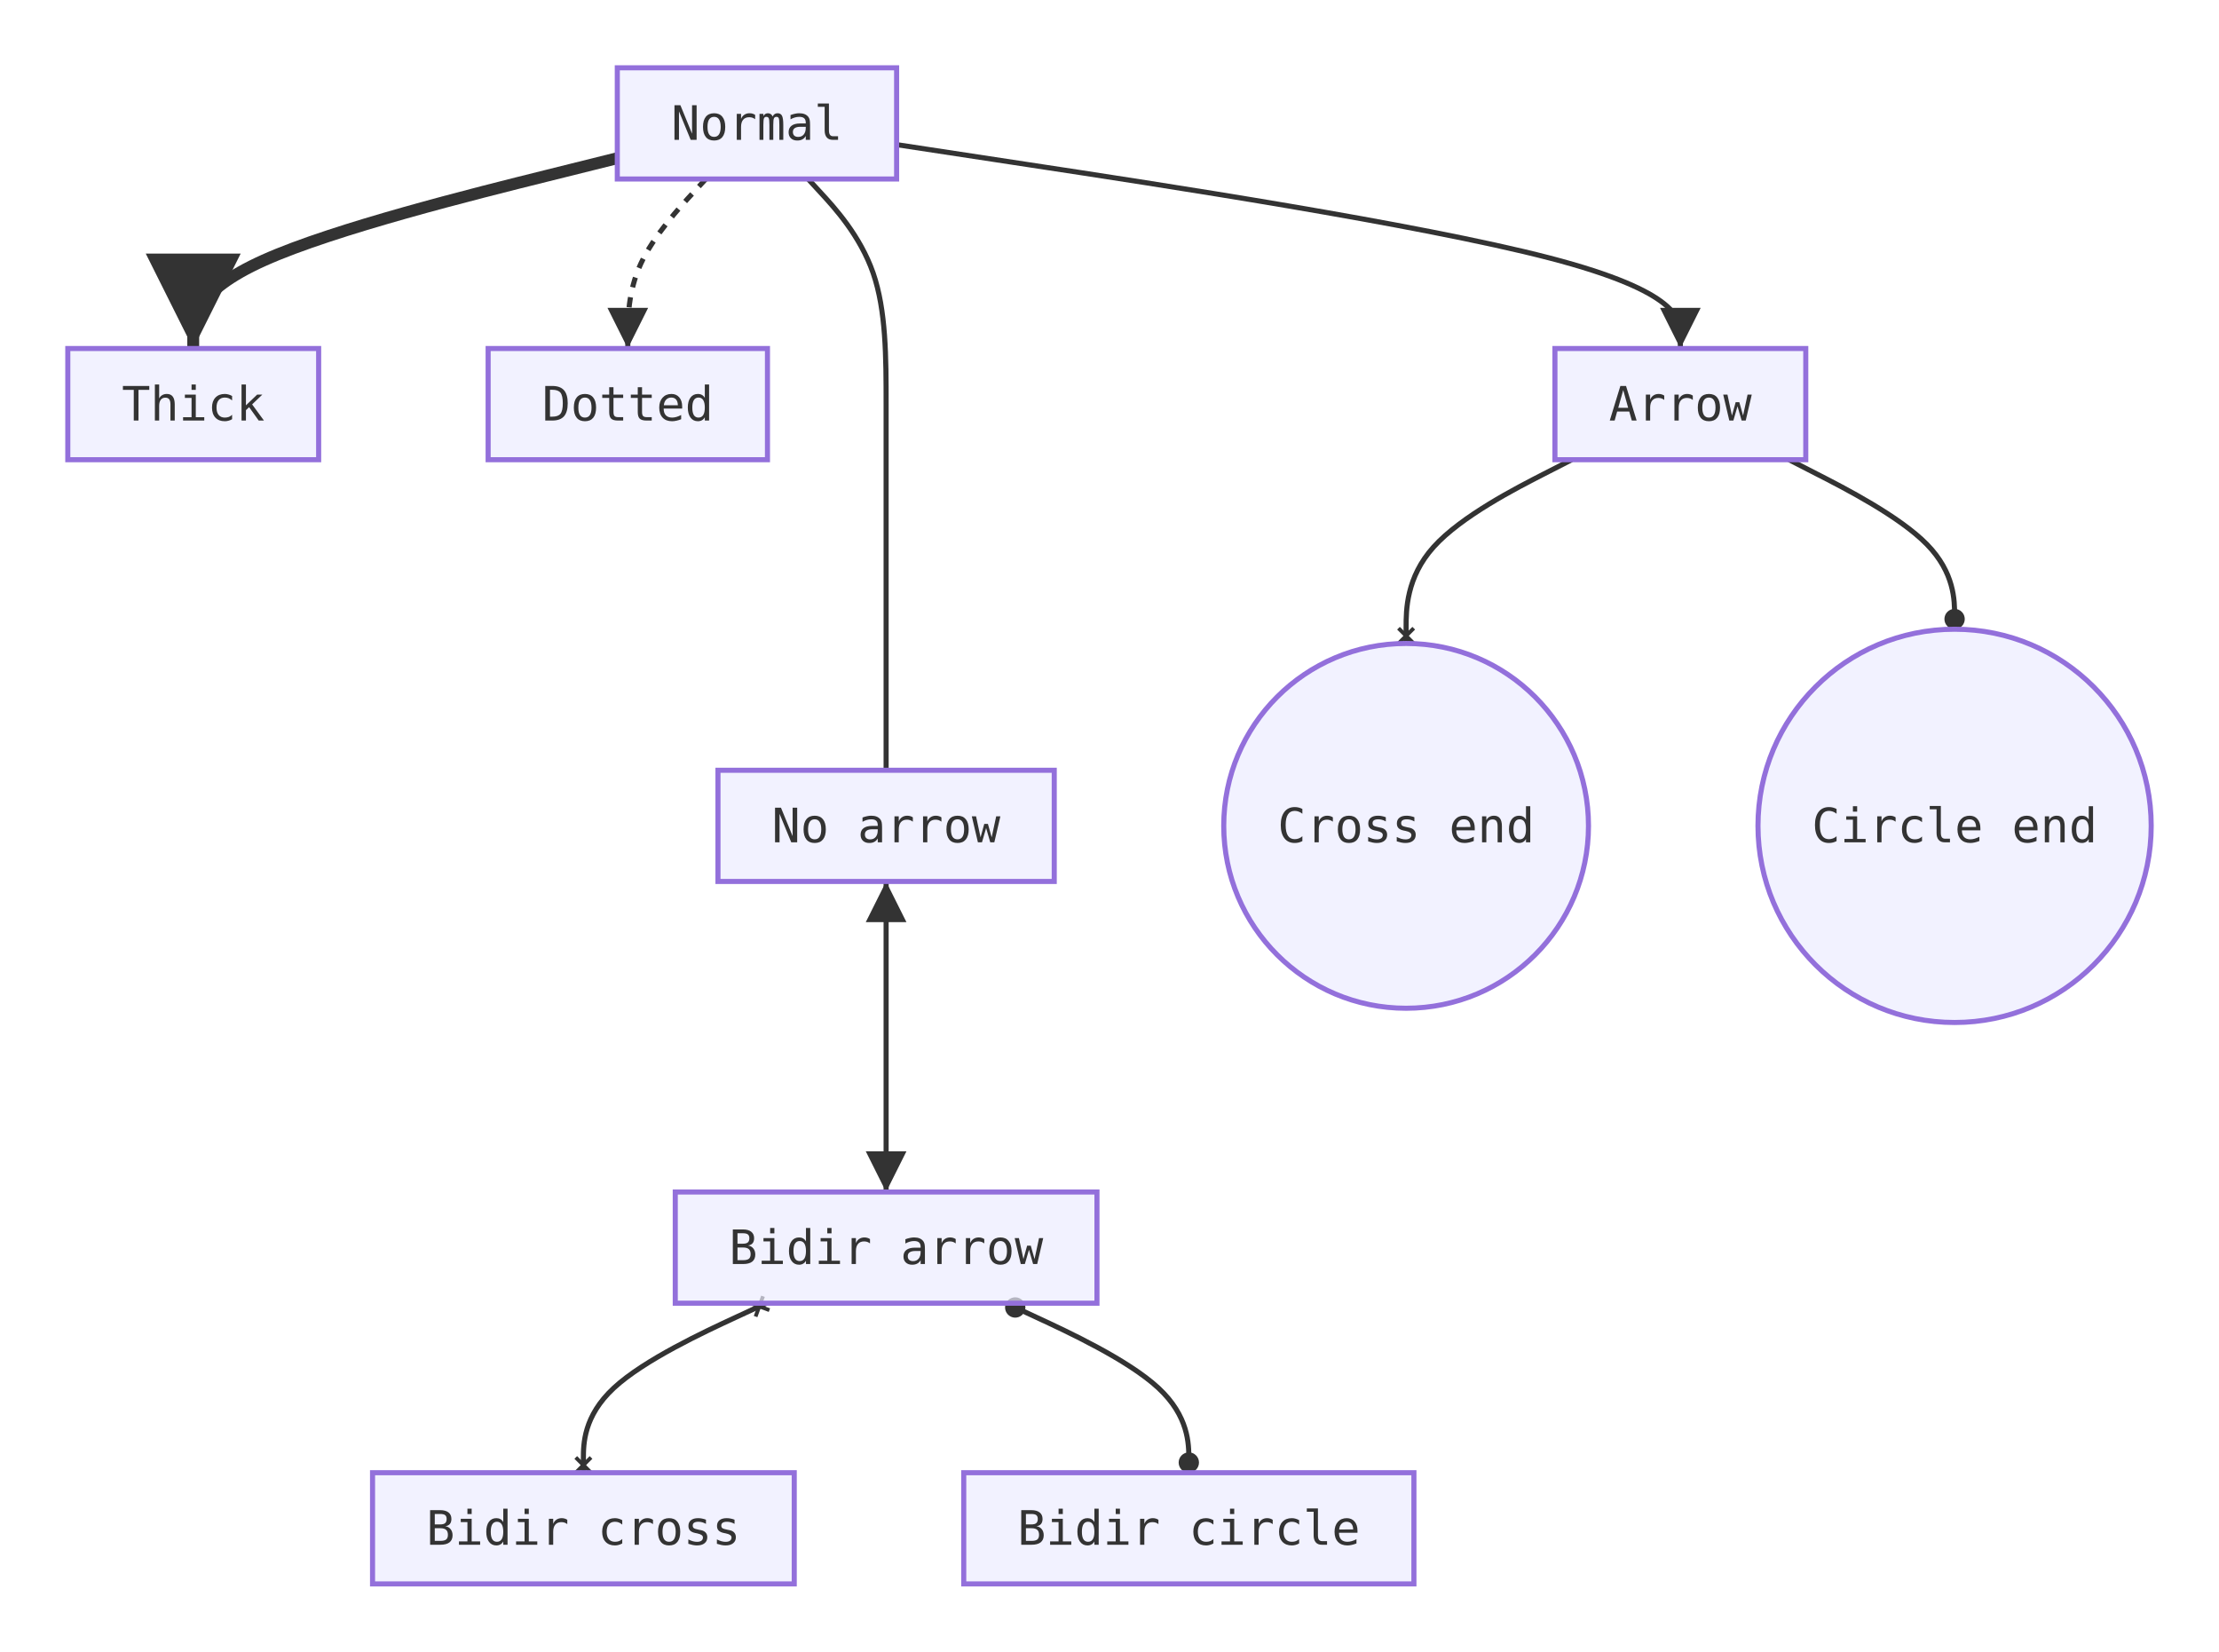
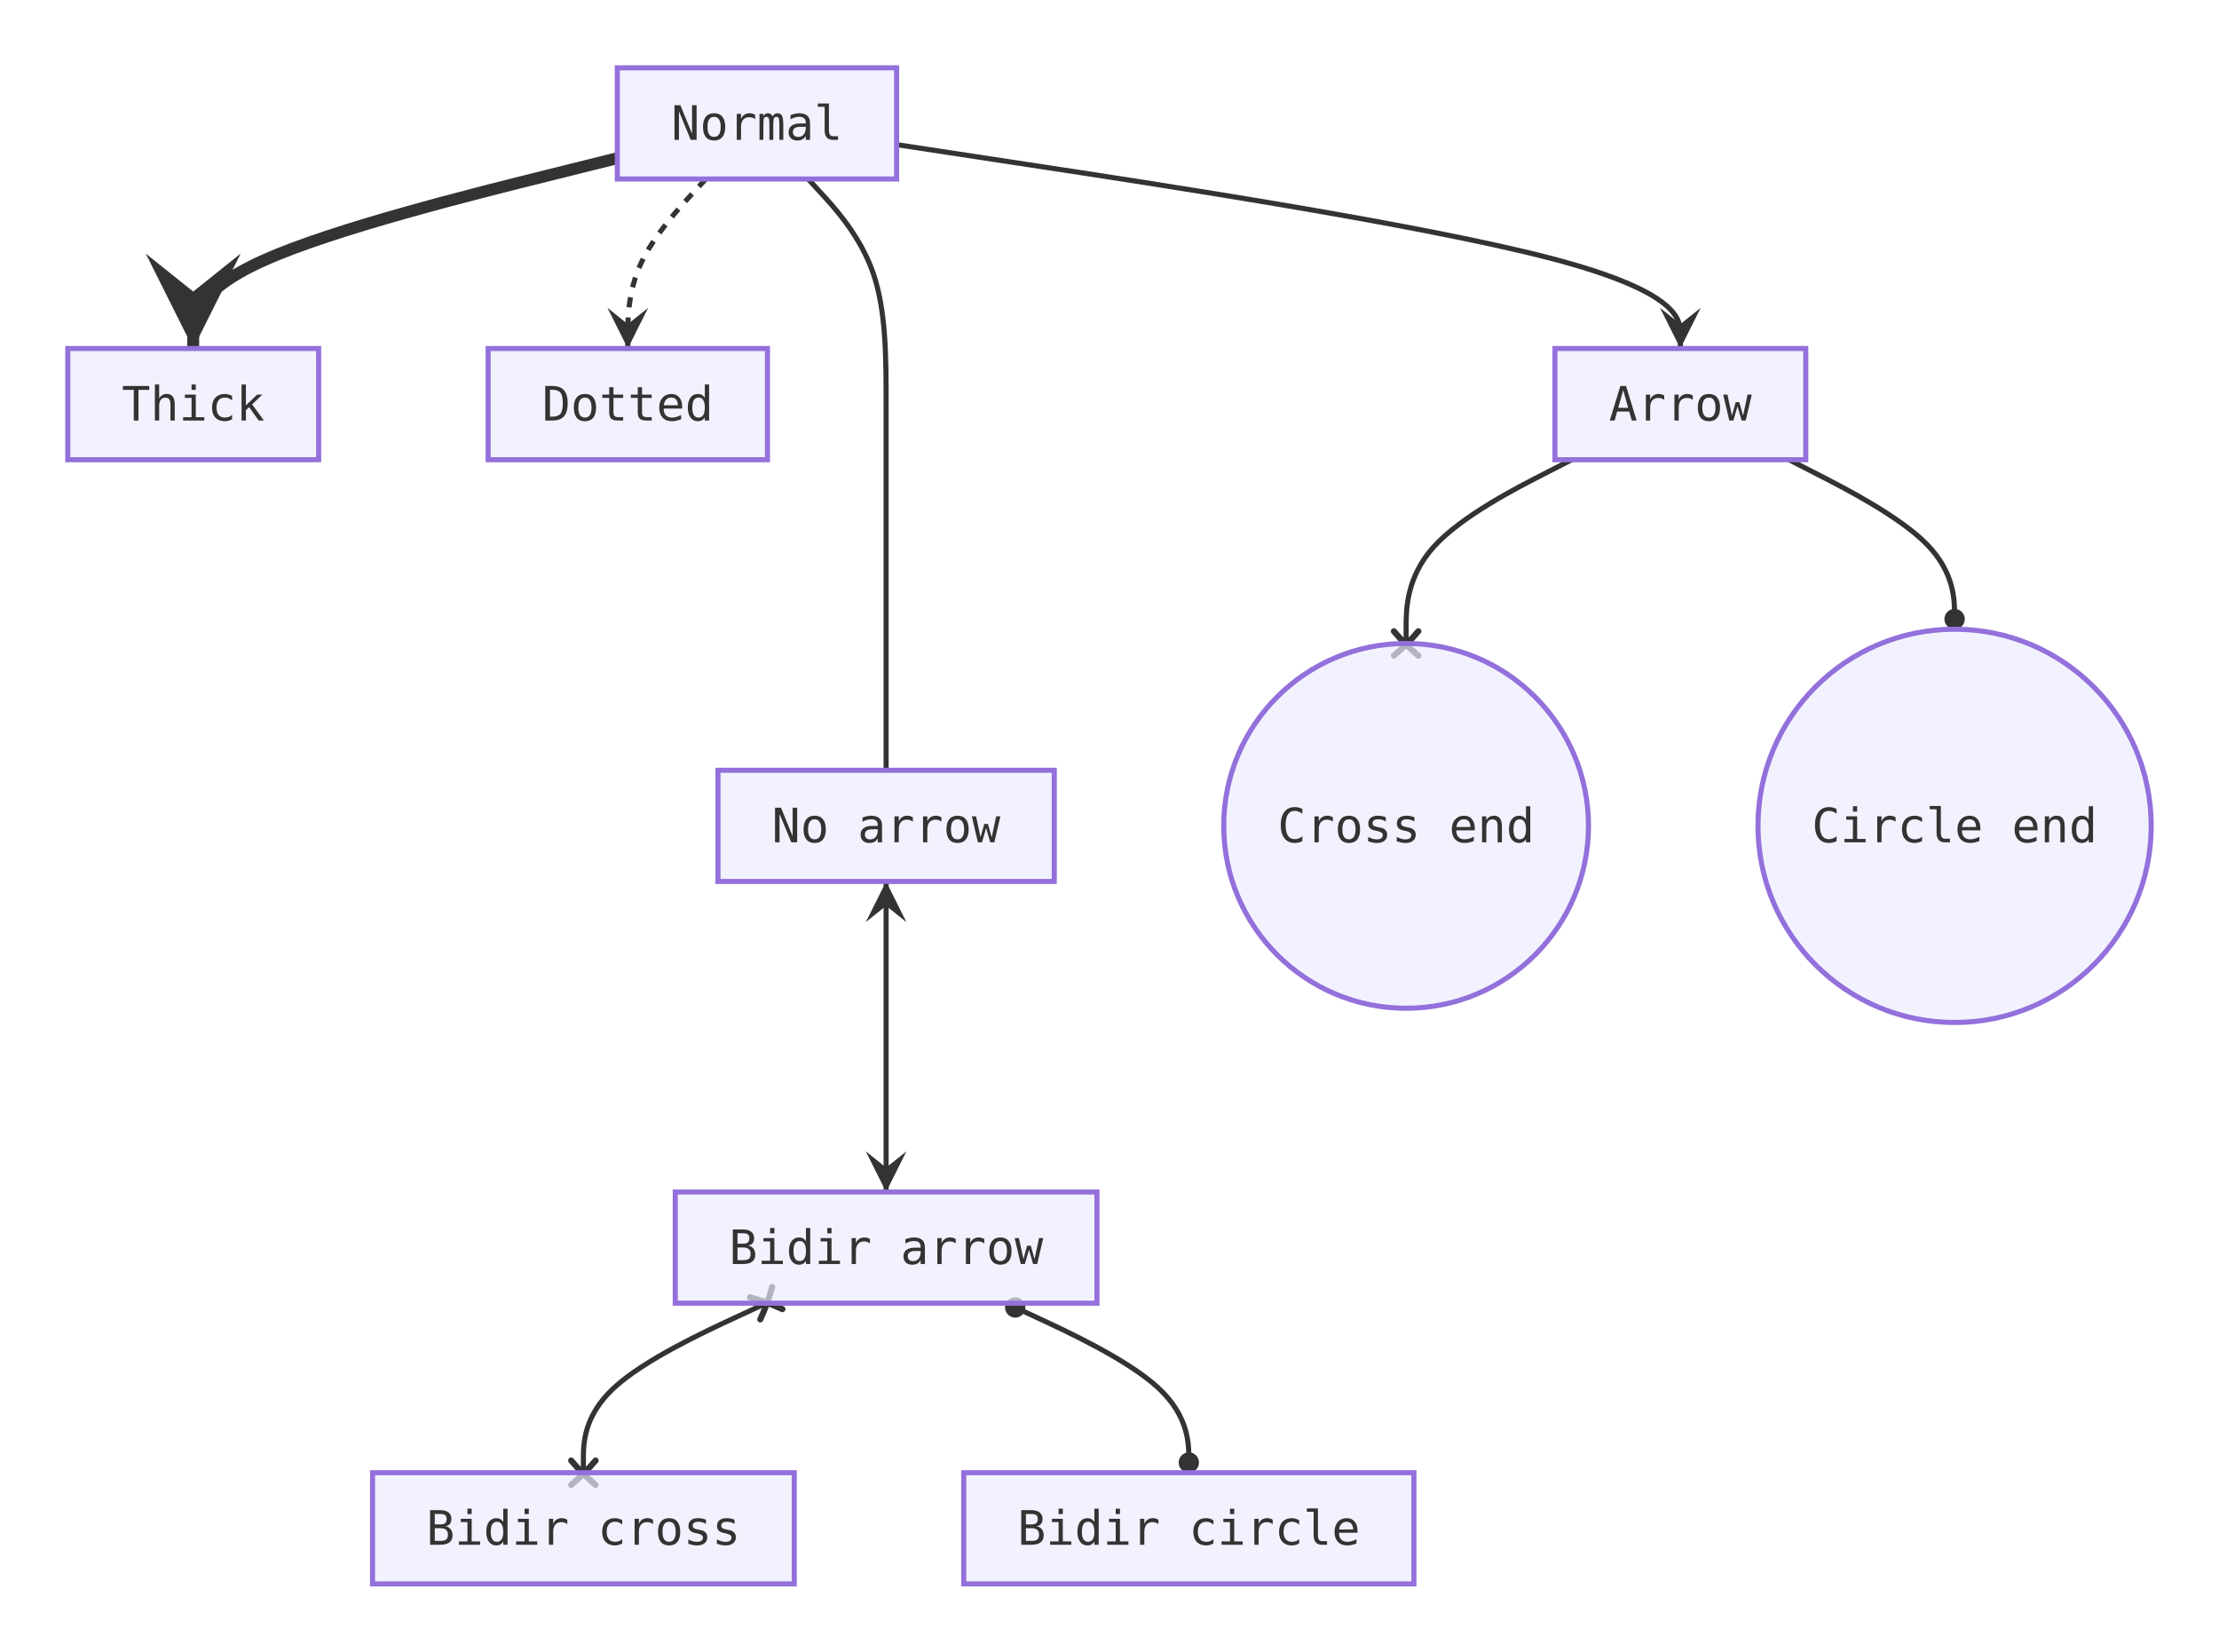
<svg xmlns="http://www.w3.org/2000/svg" viewBox="0 0 654.6 487.2" width="654.6" height="487.2">
  <defs>
    <marker id="arrow-point" viewBox="0 0 10 10" refX="10" refY="5" markerWidth="8" markerHeight="8" orient="auto-start-reverse">
-       <path d="M0 0 L10 5 L0 10 Z" fill="#333333" />
+       <path d="M10 5 L0 10 L4 5 L0 0 Z" fill="#333333" />
    </marker>
    <marker id="marker-circle" viewBox="0 0 10 10" refX="9" refY="5" markerWidth="5" markerHeight="5" orient="auto-start-reverse">
      <circle cx="5" cy="5" r="4" fill="#333333" />
    </marker>
-     <marker id="marker-cross" viewBox="0 0 10 10" refX="8" refY="5" markerWidth="5" markerHeight="5" orient="auto-start-reverse">
-       <path d="M2 2 L8 8 M8 2 L2 8" stroke="#333333" stroke-width="1.5" />
+     <marker id="marker-cross" viewBox="0 0 10 10" refX="5" refY="5" markerWidth="8" markerHeight="8" orient="auto-start-reverse">
+       <path d="M2 2 Q5 4.5 8 8 M8 2 Q5 5.5 2 8" fill="none" stroke="#333333" stroke-width="1.5" stroke-linecap="round" />
    </marker>
  </defs>
  <g transform="translate(20, 20)">
    <path d="M244.5 22.66 L283.03 28.52 C321.57 34.37 398.63 46.09 437.17 56.11 C475.7 66.13 475.7 74.47 475.7 78.63 L475.7 82.8" fill="none" stroke="#333333" stroke-width="1.5" marker-end="url(#arrow-point)" />
    <path d="M218.39 32.8 L222.23 36.97 C226.06 41.13 233.73 49.47 237.57 60.53 C241.4 71.6 241.4 85.4 241.4 99.2 C241.4 113 241.4 126.8 241.4 144.8 C241.4 162.8 241.4 185 241.4 196.1 L241.4 207.2" fill="none" stroke="#333333" stroke-width="1.5" />
    <path d="M188.21 32.8 L184.37 36.97 C180.54 41.13 172.87 49.47 169.03 57.8 C165.2 66.13 165.2 74.47 165.2 78.63 L165.2 82.8" fill="none" stroke="#333333" stroke-width="1.5" stroke-dasharray="3 3" marker-end="url(#arrow-point)" />
    <path d="M162.1 26.66 L141.25 31.85 C120.4 37.04 78.7 47.42 57.85 56.78 C37 66.13 37 74.47 37 78.63 L37 82.8" fill="none" stroke="#333333" stroke-width="3.5" marker-end="url(#arrow-point)" />
    <path d="M507.75 115.6 L515.89 119.77 C524.03 123.93 540.32 132.27 548.46 140.6 C556.6 148.93 556.6 157.27 556.6 161.43 L556.6 165.6" fill="none" stroke="#333333" stroke-width="1.5" marker-end="url(#marker-circle)" />
    <path d="M443.65 115.6 L435.51 119.77 C427.37 123.93 411.08 132.27 402.94 141.3 C394.8 150.33 394.8 160.07 394.8 164.93 L394.8 169.8" fill="none" stroke="#333333" stroke-width="1.5" marker-end="url(#marker-cross)" />
    <path d="M241.4 240 L241.4 251.1 C241.4 262.2 241.4 284.4 241.4 299.67 C241.4 314.93 241.4 323.27 241.4 327.43 L241.4 331.6" fill="none" stroke="#333333" stroke-width="1.5" marker-start="url(#arrow-point)" marker-end="url(#arrow-point)" />
    <path d="M276.77 364.4 L285.76 368.57 C294.75 372.73 312.72 381.07 321.71 389.4 C330.7 397.73 330.7 406.07 330.7 410.23 L330.7 414.4" fill="none" stroke="#333333" stroke-width="1.5" marker-start="url(#marker-circle)" marker-end="url(#marker-circle)" />
    <path d="M206.03 364.4 L197.04 368.57 C188.05 372.73 170.08 381.07 161.09 389.4 C152.1 397.73 152.1 406.07 152.1 410.23 L152.1 414.4" fill="none" stroke="#333333" stroke-width="1.5" marker-start="url(#marker-cross)" marker-end="url(#marker-cross)" />
    <rect x="162.1" y="0" width="82.4" height="32.8" fill="#ececffb2" stroke="#9370db" stroke-width="1.5" />
    <text x="203.3" y="16.4" text-anchor="middle" dominant-baseline="central" font-size="14px" font-family="'Intel One Mono', 'SF Mono', 'Cascadia Code', 'JetBrains Mono', 'Fira Code', 'Consolas', 'Menlo', monospace" fill="#333333">Normal</text>
    <rect x="438.7" y="82.8" width="74" height="32.8" fill="#ececffb2" stroke="#9370db" stroke-width="1.5" />
    <text x="475.7" y="99.2" text-anchor="middle" dominant-baseline="central" font-size="14px" font-family="'Intel One Mono', 'SF Mono', 'Cascadia Code', 'JetBrains Mono', 'Fira Code', 'Consolas', 'Menlo', monospace" fill="#333333">Arrow</text>
    <rect x="191.8" y="207.2" width="99.2" height="32.8" fill="#ececffb2" stroke="#9370db" stroke-width="1.5" />
    <text x="241.4" y="223.6" text-anchor="middle" dominant-baseline="central" font-size="14px" font-family="'Intel One Mono', 'SF Mono', 'Cascadia Code', 'JetBrains Mono', 'Fira Code', 'Consolas', 'Menlo', monospace" fill="#333333">No arrow</text>
    <rect x="124" y="82.8" width="82.4" height="32.8" fill="#ececffb2" stroke="#9370db" stroke-width="1.5" />
    <text x="165.2" y="99.2" text-anchor="middle" dominant-baseline="central" font-size="14px" font-family="'Intel One Mono', 'SF Mono', 'Cascadia Code', 'JetBrains Mono', 'Fira Code', 'Consolas', 'Menlo', monospace" fill="#333333">Dotted</text>
    <rect x="0" y="82.8" width="74" height="32.8" fill="#ececffb2" stroke="#9370db" stroke-width="1.5" />
    <text x="37" y="99.2" text-anchor="middle" dominant-baseline="central" font-size="14px" font-family="'Intel One Mono', 'SF Mono', 'Cascadia Code', 'JetBrains Mono', 'Fira Code', 'Consolas', 'Menlo', monospace" fill="#333333">Thick</text>
    <circle cx="556.6" cy="223.6" r="58" fill="#ececffb2" stroke="#9370db" stroke-width="1.5" />
    <text x="556.6" y="223.6" text-anchor="middle" dominant-baseline="central" font-size="14px" font-family="'Intel One Mono', 'SF Mono', 'Cascadia Code', 'JetBrains Mono', 'Fira Code', 'Consolas', 'Menlo', monospace" fill="#333333">Circle end</text>
    <circle cx="394.8" cy="223.6" r="53.8" fill="#ececffb2" stroke="#9370db" stroke-width="1.5" />
    <text x="394.8" y="223.6" text-anchor="middle" dominant-baseline="central" font-size="14px" font-family="'Intel One Mono', 'SF Mono', 'Cascadia Code', 'JetBrains Mono', 'Fira Code', 'Consolas', 'Menlo', monospace" fill="#333333">Cross end</text>
    <rect x="179.2" y="331.6" width="124.4" height="32.8" fill="#ececffb2" stroke="#9370db" stroke-width="1.5" />
    <text x="241.4" y="348" text-anchor="middle" dominant-baseline="central" font-size="14px" font-family="'Intel One Mono', 'SF Mono', 'Cascadia Code', 'JetBrains Mono', 'Fira Code', 'Consolas', 'Menlo', monospace" fill="#333333">Bidir arrow</text>
    <rect x="264.3" y="414.4" width="132.8" height="32.8" fill="#ececffb2" stroke="#9370db" stroke-width="1.5" />
    <text x="330.7" y="430.8" text-anchor="middle" dominant-baseline="central" font-size="14px" font-family="'Intel One Mono', 'SF Mono', 'Cascadia Code', 'JetBrains Mono', 'Fira Code', 'Consolas', 'Menlo', monospace" fill="#333333">Bidir circle</text>
    <rect x="89.9" y="414.4" width="124.4" height="32.8" fill="#ececffb2" stroke="#9370db" stroke-width="1.5" />
    <text x="152.1" y="430.8" text-anchor="middle" dominant-baseline="central" font-size="14px" font-family="'Intel One Mono', 'SF Mono', 'Cascadia Code', 'JetBrains Mono', 'Fira Code', 'Consolas', 'Menlo', monospace" fill="#333333">Bidir cross</text>
  </g>
</svg>
